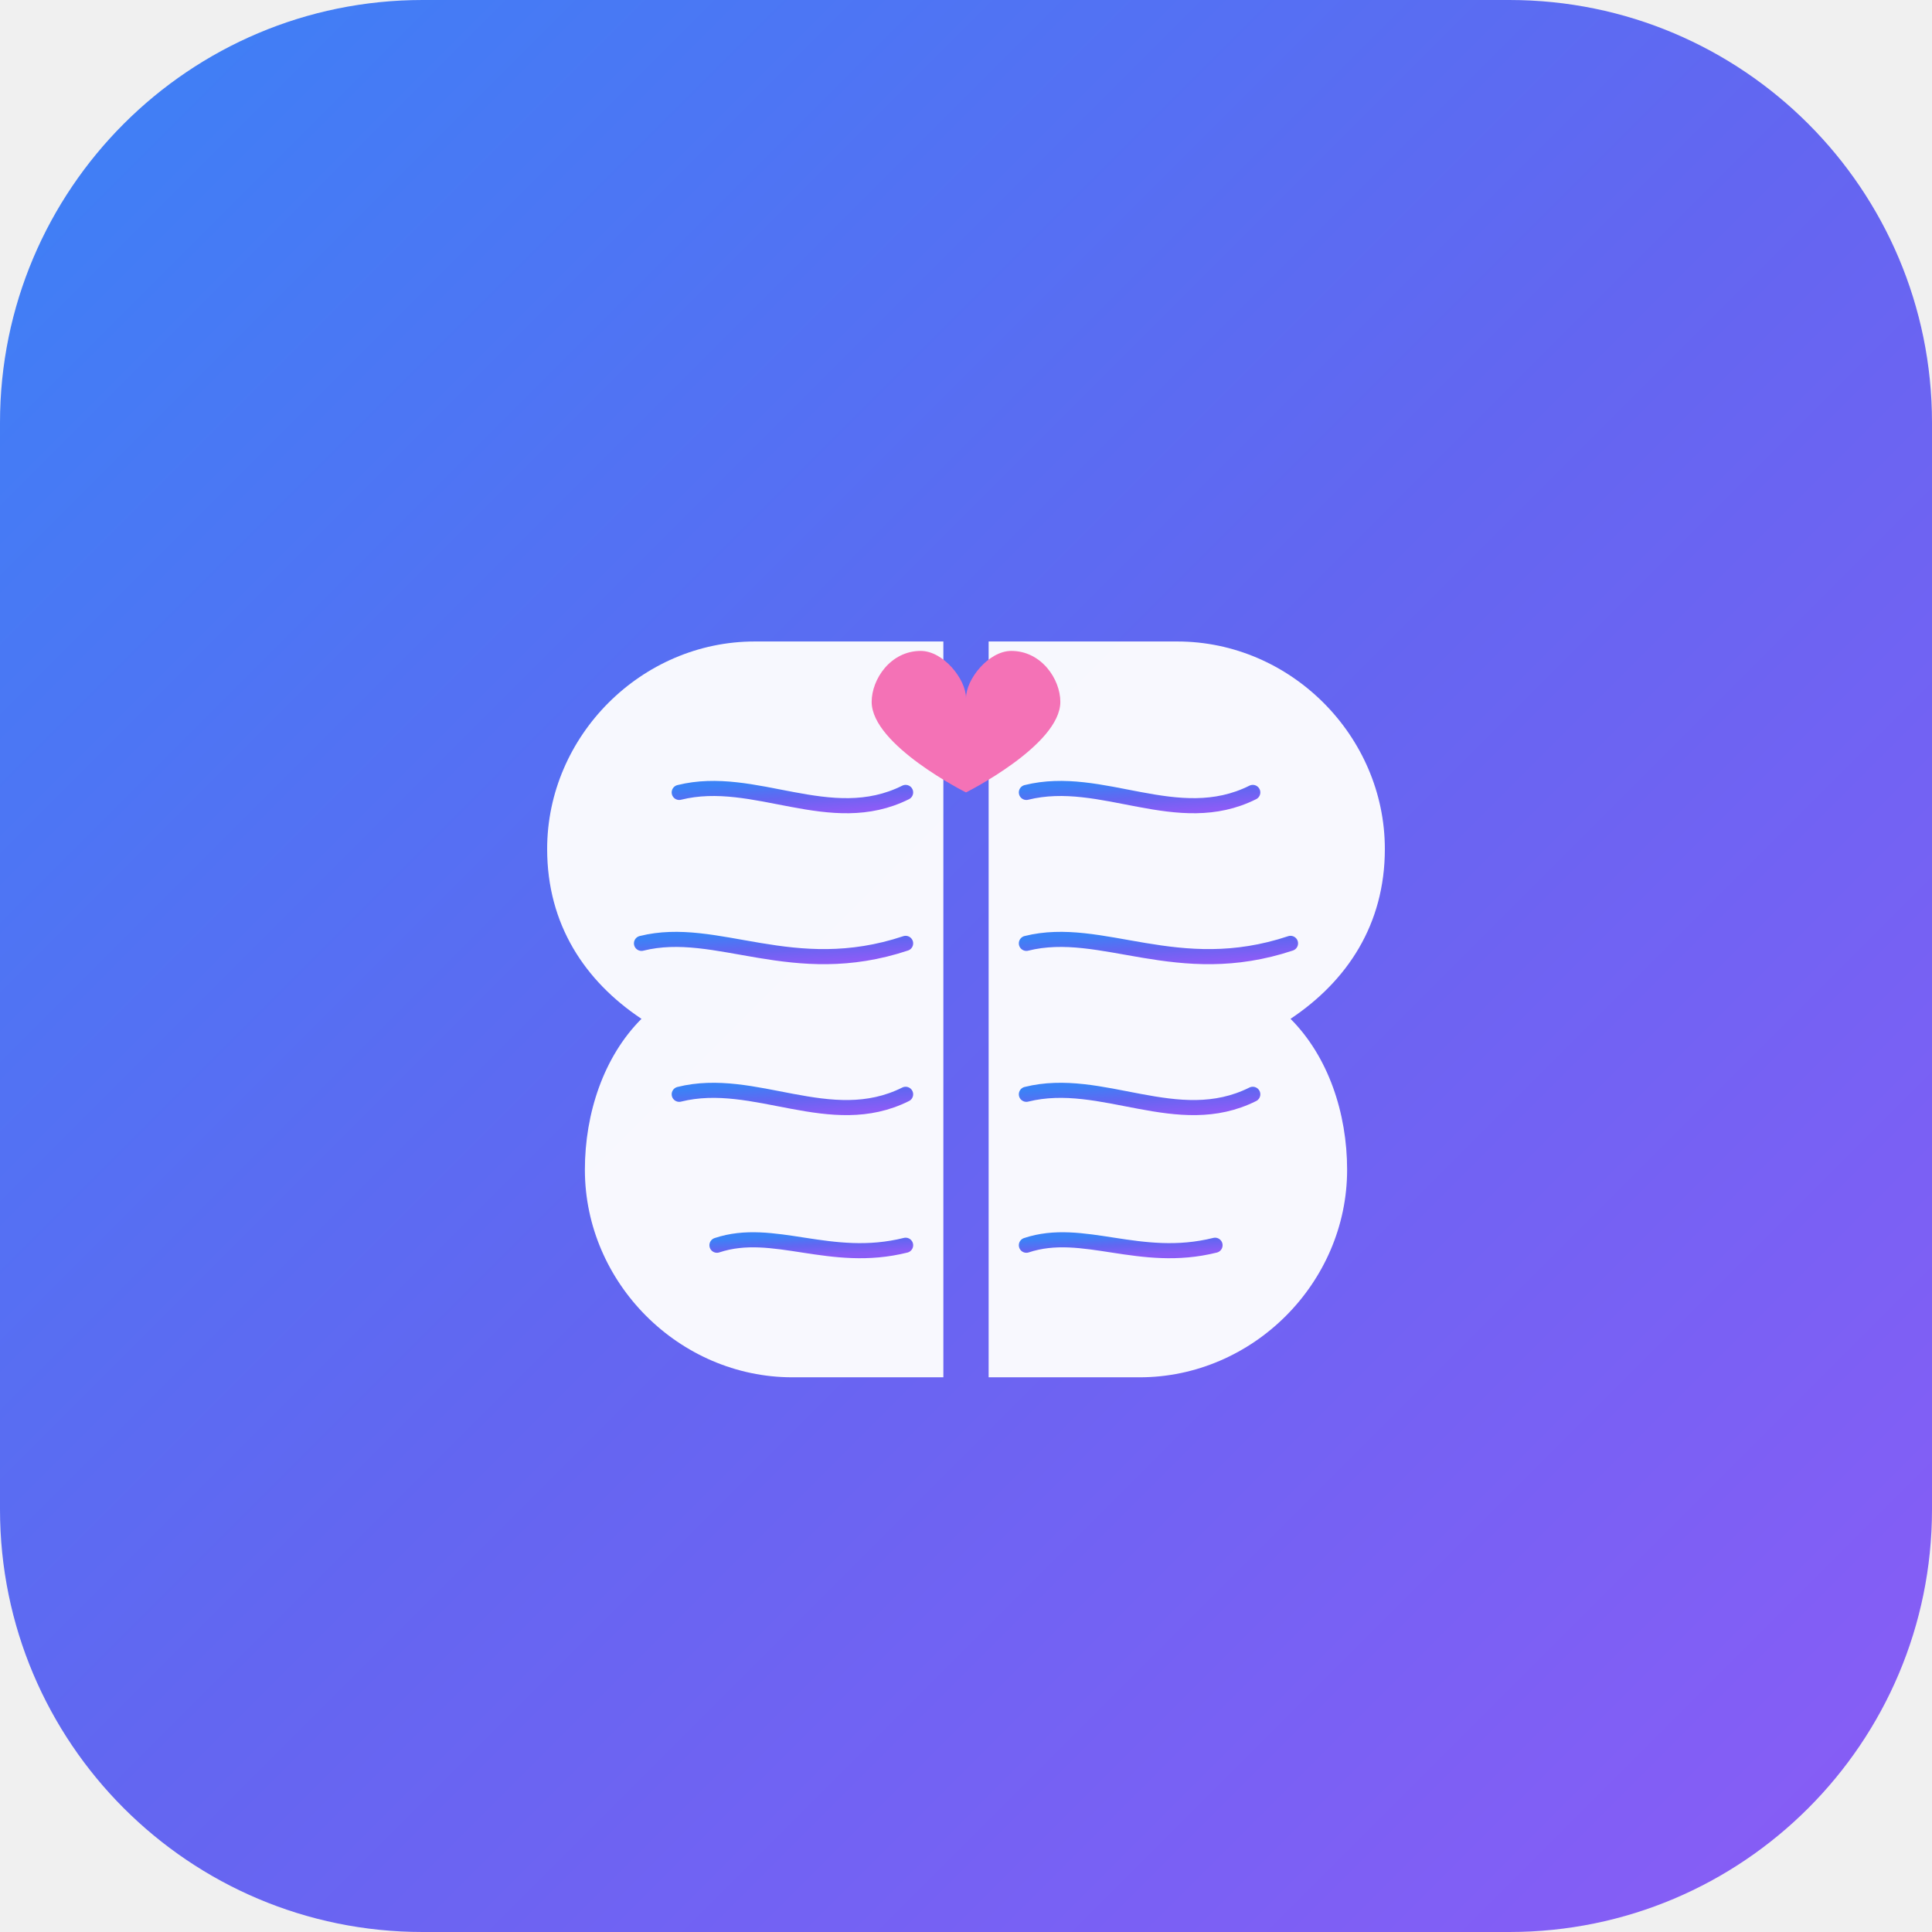
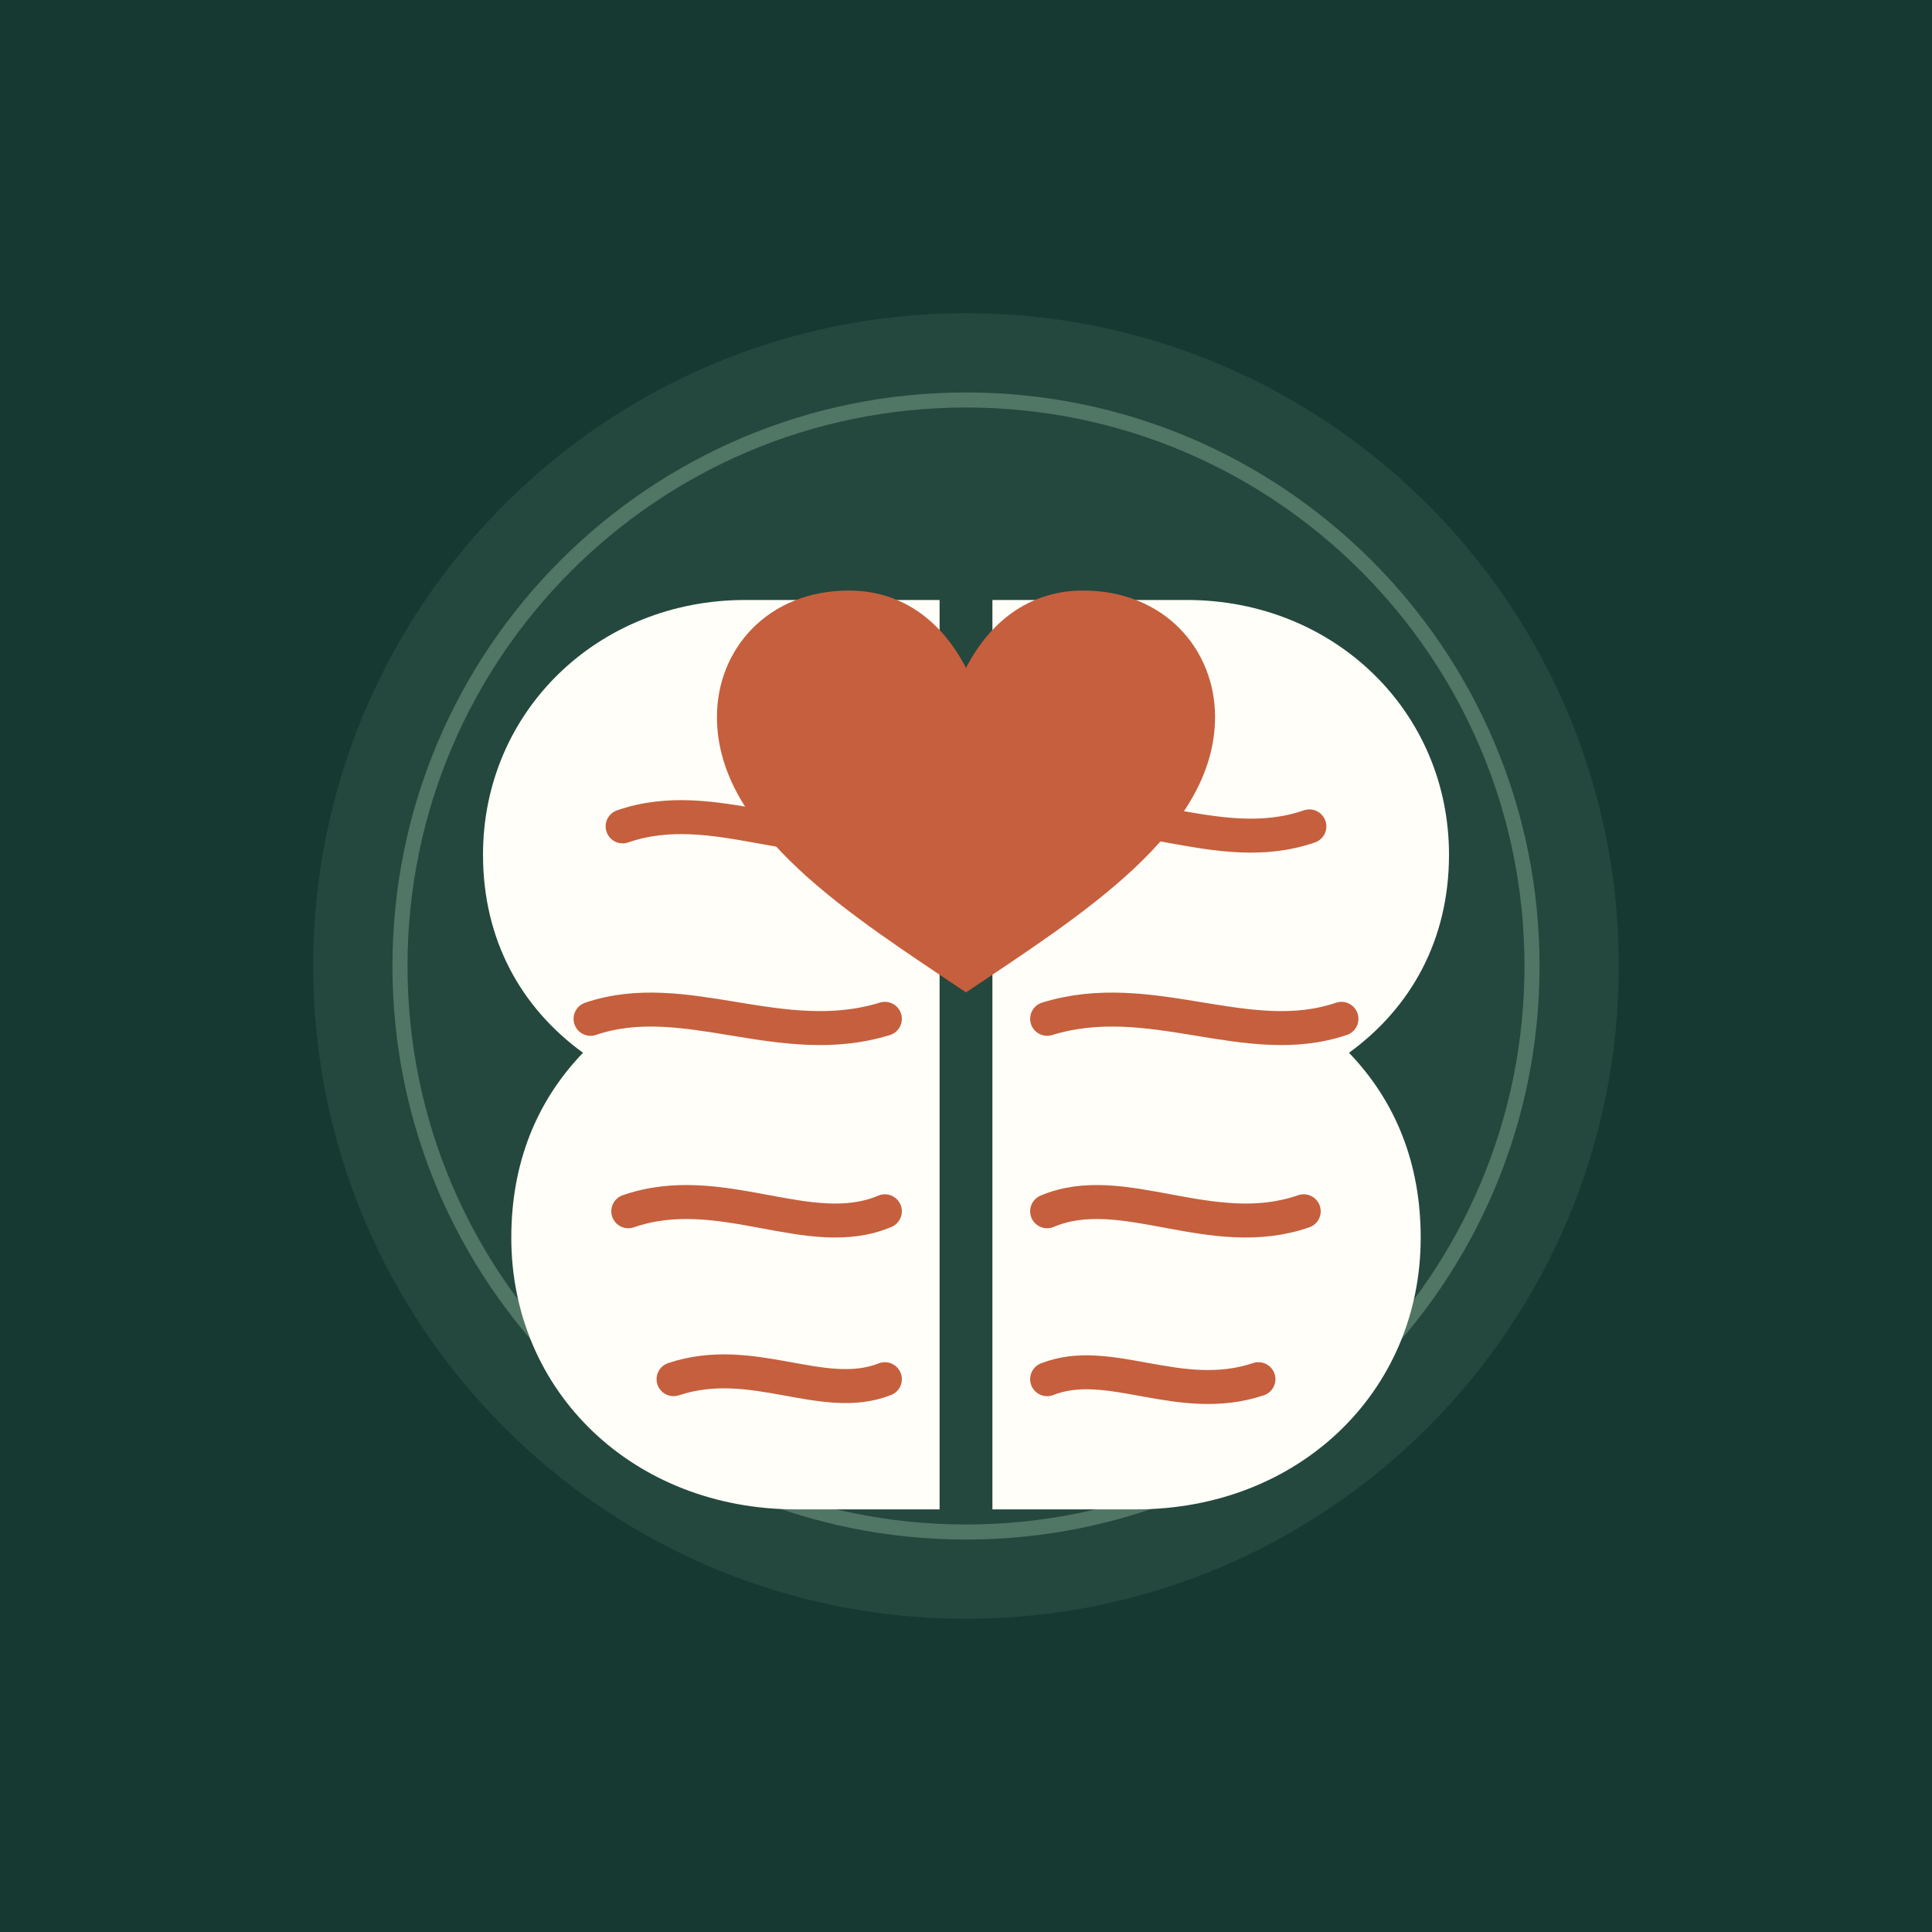
- <svg xmlns="http://www.w3.org/2000/svg" width="1024" height="1024">
-   <defs>
-     <linearGradient id="bg" x1="0%" y1="0%" x2="100%" y2="100%">
-       <stop offset="0%" style="stop-color:#3b82f6" />
-       <stop offset="50%" style="stop-color:#6366f1" />
-       <stop offset="100%" style="stop-color:#8b5cf6" />
-     </linearGradient>
-     <linearGradient id="heart" x1="0%" y1="0%" x2="0%" y2="100%">
-       <stop offset="0%" style="stop-color:#ffffff" />
-       <stop offset="100%" style="stop-color:#e0e7ff" />
-     </linearGradient>
-   </defs>
-   <rect width="1024" height="1024" rx="224" fill="url(#bg)" />
-   <path d="M 400 340 C 340 340, 290 390, 290 450 C 290 490, 310 520, 340 540 C 320 560, 310 590, 310 620 C 310 680, 360 730, 420 730 L 500 730 L 500 340 C 460 340, 430 340, 400 340 Z" fill="white" opacity="0.95" />
-   <path d="M 624 340 C 684 340, 734 390, 734 450 C 734 490, 714 520, 684 540 C 704 560, 714 590, 714 620 C 714 680, 664 730, 604 730 L 524 730 L 524 340 C 564 340, 594 340, 624 340 Z" fill="white" opacity="0.95" />
-   <path d="M 360 420 C 400 410, 440 440, 480 420" stroke="url(#bg)" stroke-width="8" fill="none" stroke-linecap="round" />
-   <path d="M 340 500 C 380 490, 420 520, 480 500" stroke="url(#bg)" stroke-width="8" fill="none" stroke-linecap="round" />
-   <path d="M 360 580 C 400 570, 440 600, 480 580" stroke="url(#bg)" stroke-width="8" fill="none" stroke-linecap="round" />
-   <path d="M 380 660 C 410 650, 440 670, 480 660" stroke="url(#bg)" stroke-width="8" fill="none" stroke-linecap="round" />
-   <path d="M 544 420 C 584 410, 624 440, 664 420" stroke="url(#bg)" stroke-width="8" fill="none" stroke-linecap="round" />
-   <path d="M 544 500 C 584 490, 624 520, 684 500" stroke="url(#bg)" stroke-width="8" fill="none" stroke-linecap="round" />
-   <path d="M 544 580 C 584 570, 624 600, 664 580" stroke="url(#bg)" stroke-width="8" fill="none" stroke-linecap="round" />
-   <path d="M 544 660 C 574 650, 604 670, 644 660" stroke="url(#bg)" stroke-width="8" fill="none" stroke-linecap="round" />
-   <path d="M 512 370 C 512 360, 500 345, 488 345 C 472 345, 462 360, 462 372 C 462 395, 512 420, 512 420 C 512 420, 562 395, 562 372 C 562 360, 552 345, 536 345 C 524 345, 512 360, 512 370 Z" fill="#f472b6" />
+ <svg xmlns="http://www.w3.org/2000/svg" width="1024" height="1024" viewBox="0 0 1024 1024">
+   <rect width="1024" height="1024" fill="#163a32" />
+   <circle cx="512" cy="512" r="346" fill="#24483e" />
+   <circle cx="512" cy="512" r="300" fill="none" stroke="#84ac95" stroke-width="8" opacity="0.45" />
+   <path d="M395 318c-78 0-139 59-139 135 0 45 20 81 53 105-25 26-38 59-38 98 0 82 65 144 151 144h76V318H395Z" fill="#fffef8" />
+   <path d="M629 318c78 0 139 59 139 135 0 45-20 81-53 105 25 26 38 59 38 98 0 82-65 144-151 144h-76V318h103Z" fill="#fffef8" />
+   <path d="M330 438c49-17 98 17 139 0M313 540c50-17 101 17 156 0M333 642c49-17 96 17 136 0M357 731c42-14 79 13 112 0" fill="none" stroke="#c65f3d" stroke-width="18" stroke-linecap="round" />
+   <path d="M555 438c41-17 90 17 139 0M555 540c55-17 106 17 156 0M555 642c40-17 87 17 136 0M555 731c33-13 70 14 112 0" fill="none" stroke="#c65f3d" stroke-width="18" stroke-linecap="round" />
+   <path d="M512 354c-14-27-36-41-62-41-43 0-70 31-70 67 0 61 71 105 132 146 61-41 132-85 132-146 0-36-27-67-70-67-26 0-48 14-62 41Z" fill="#c65f3d" />
</svg>
